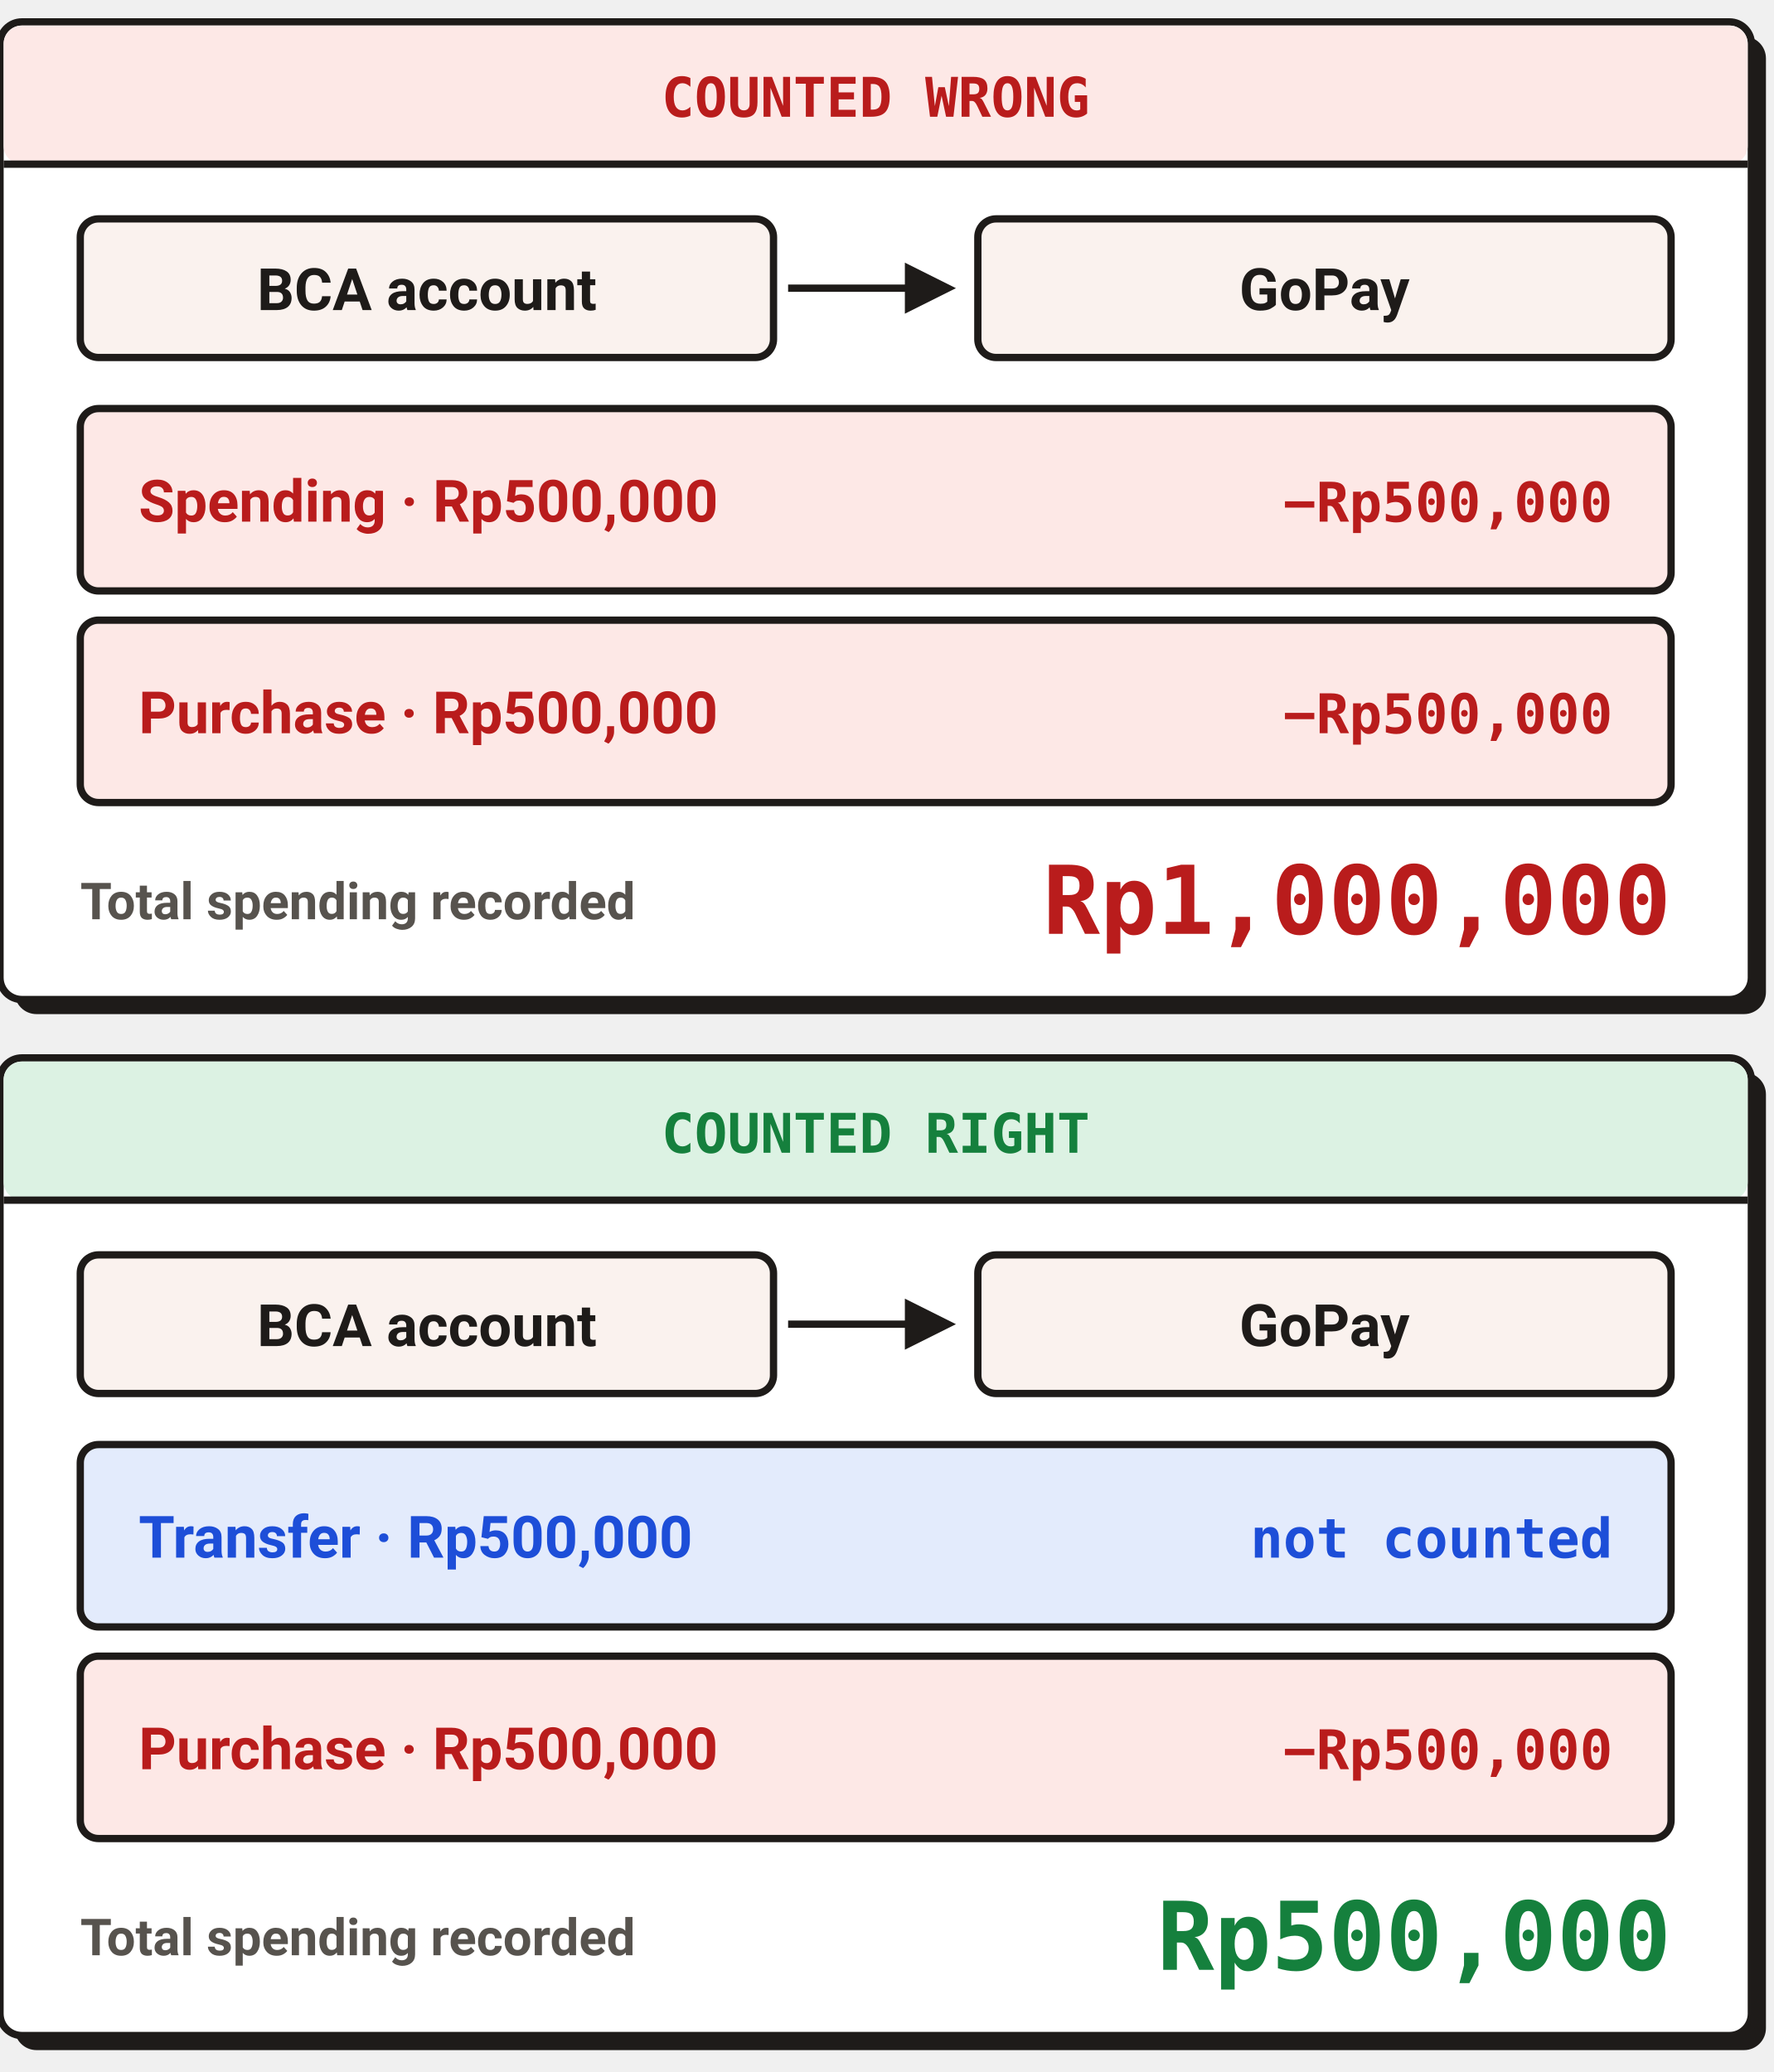
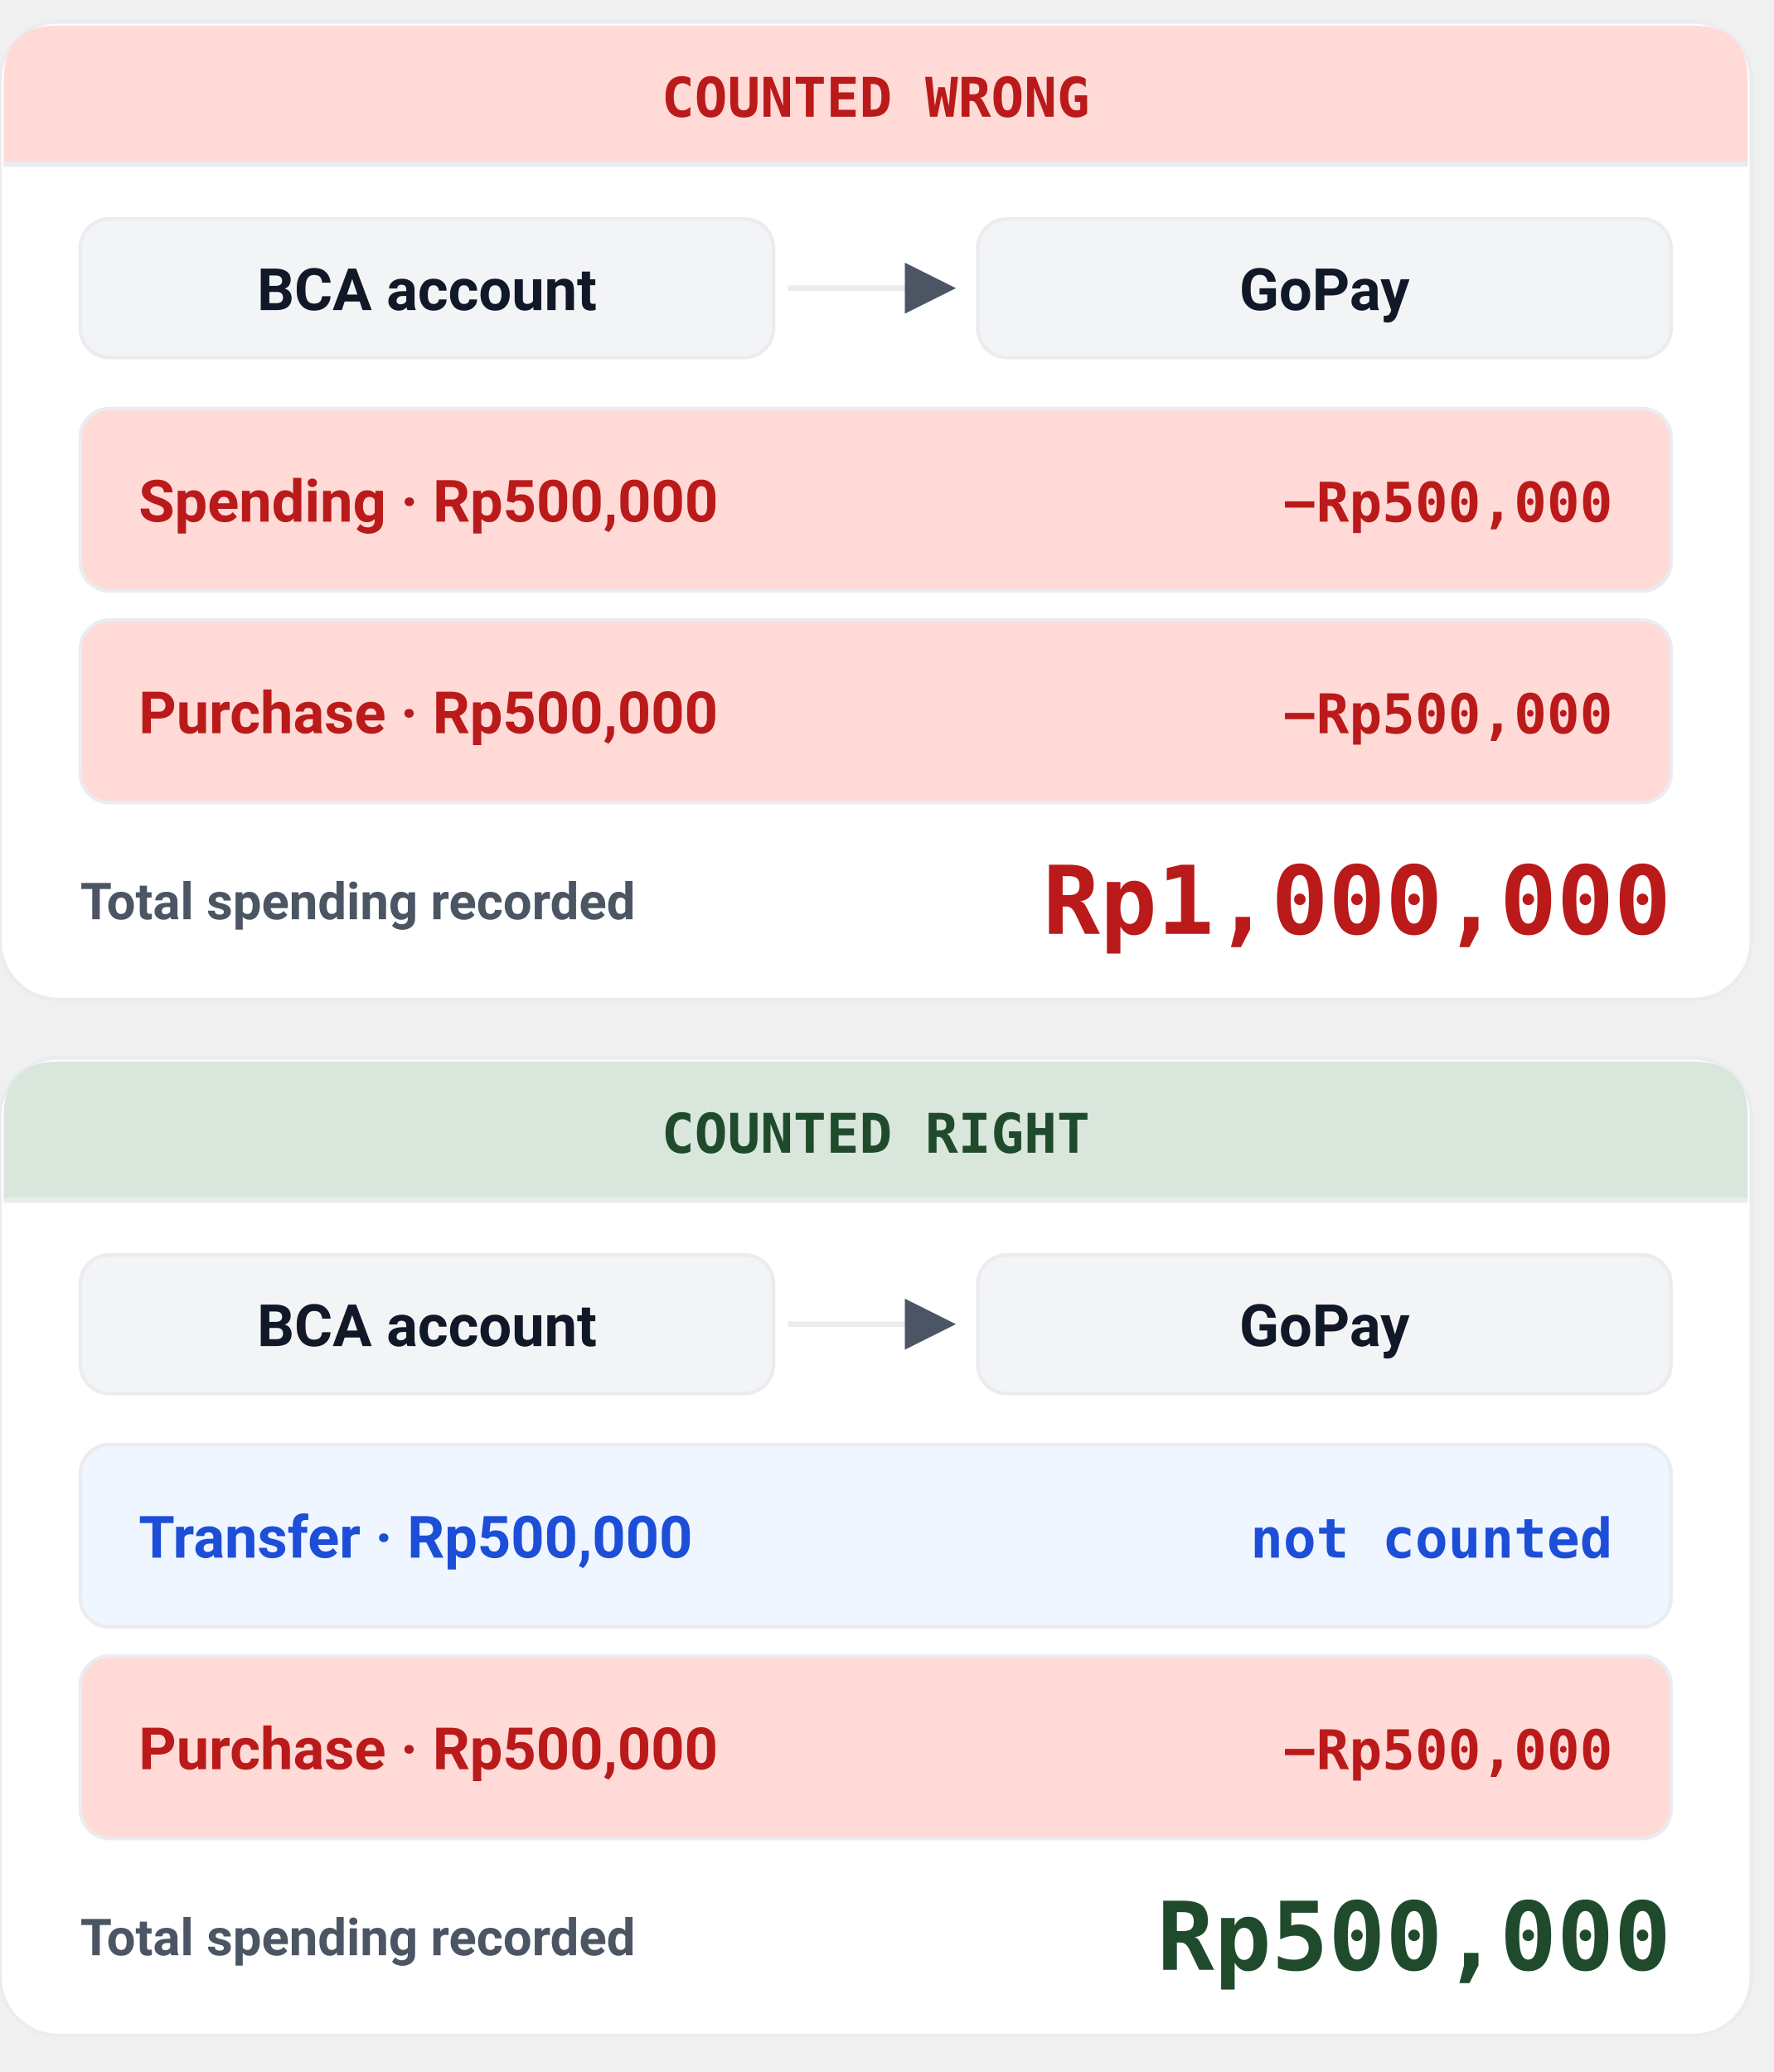
<svg xmlns="http://www.w3.org/2000/svg" width="486" height="568" viewBox="0 0 486 568" role="img" aria-labelledby="t d">
  <style>
- .bg{fill:#fff8f5}.card{fill:#ffffff}.edge{stroke:#1e1b19}.sh{fill:#1e1b19}
- .tx{fill:#1e1b19}.mu{fill:#57534e}.ac{fill:#c2410c}.inc{fill:#15803d}.exp{fill:#b91c1c}.tr{fill:#1d4ed8}
- .f-ac{fill:#c2410c}
- .t-ac{fill:#fdf0e8}.t-in{fill:#dcf2e3}.t-ex{fill:#fde8e6}.t-tr{fill:#e3ebfc}.t-mu{fill:#faf2ee}
- .ln{stroke:#1e1b19;stroke-width:2;fill:none}.ar{fill:#1e1b19}
- text{font-family:ui-sans-serif,system-ui,-apple-system,'Segoe UI',Roboto,sans-serif}
- .m{font-family:ui-monospace,'SFMono-Regular',Menlo,Consolas,monospace}
+ .card{fill:#ffffff}.edge{stroke:#eaecef}
+ .tx{fill:#111827}.mu{fill:#4b5563}.ac{fill:#1f4b2c}.inc{fill:#1f4b2c}.exp{fill:#ba1a1a}.tr{fill:#1d4ed8}
+ .f-ac{fill:#1f4b2c}
+ .t-ac{fill:#f4f6f4}.t-in{fill:#d8e6dc}.t-ex{fill:#ffdad6}.t-tr{fill:#eff6ff}.t-mu{fill:#f3f4f6}
+ .ln{stroke:#eaecef;stroke-width:1.5;fill:none}.ar{fill:#4b5563}
+ text{font-family:'Plus Jakarta Sans',ui-sans-serif,system-ui,-apple-system,'Segoe UI',Roboto,sans-serif}
+ .m{font-family:'Space Mono',ui-monospace,'SFMono-Regular',Menlo,Consolas,monospace}
@media (prefers-color-scheme:dark){
- .card{fill:#2d2823}.edge{stroke:#8a7d6e}.sh{fill:#14120f}
- .tx{fill:#f2ece7}.mu{fill:#a8a29e}.ac{fill:#f46b1c}.inc{fill:#22c55e}.exp{fill:#f87171}.tr{fill:#60a5fa}
- .f-ac{fill:#f46b1c}
- .t-ac{fill:#3d2618}.t-in{fill:#1f3a28}.t-ex{fill:#4a2323}.t-tr{fill:#1f2a44}.t-mu{fill:#1c1916}
- .ln{stroke:#8a7d6e}.ar{fill:#8a7d6e}}
+ .card{fill:#171b18}.edge{stroke:#2a302c}
+ .tx{fill:#eef1ee}.mu{fill:#b8c0ba}.ac{fill:#a2d2a9}.inc{fill:#8fd19e}.exp{fill:#ffb4ab}.tr{fill:#93b4f5}
+ .f-ac{fill:#a2d2a9}
+ .t-ac{fill:#222823}.t-in{fill:#1d3324}.t-ex{fill:#4a2323}.t-tr{fill:#172338}.t-mu{fill:#1a1e1b}
+ .ln{stroke:#2a302c}.ar{fill:#b8c0ba}}
</style>
-   <rect class="sh" x="4" y="10" width="480" height="268" rx="6" />
-   <rect class="card edge" x="0" y="6" width="480" height="268" rx="6" stroke-width="2" />
-   <rect class="t-ex" x="1" y="7" width="478" height="38" rx="5" />
+   <rect class="card edge" x="0" y="6" width="480" height="268" rx="16" stroke-width="1" />
+   <path class="t-ex" d="M1 45V22Q1 7 16 7H464Q479 7 479 22V45Z" />
  <line class="ln" x1="1" y1="45" x2="479" y2="45" />
  <text class="exp m" x="240" y="32" font-size="15" font-weight="700" text-anchor="middle">COUNTED WRONG</text>
-   <rect class="t-mu edge" x="22" y="60" width="190" height="38" rx="5" stroke-width="2" />
+   <rect class="t-mu edge" x="22" y="60" width="190" height="38" rx="8" stroke-width="1" />
  <text class="tx" x="117" y="85" font-size="16" font-weight="600" text-anchor="middle">BCA account</text>
-   <rect class="t-mu edge" x="268" y="60" width="190" height="38" rx="5" stroke-width="2" />
+   <rect class="t-mu edge" x="268" y="60" width="190" height="38" rx="8" stroke-width="1" />
  <text class="tx" x="363" y="85" font-size="16" font-weight="600" text-anchor="middle">GoPay</text>
  <line class="ln" x1="216" y1="79" x2="250" y2="79" />
  <polygon class="ar" points="248,72 262,79 248,86" />
-   <rect class="t-ex edge" x="22" y="112" width="436" height="50" rx="5" stroke-width="2" />
+   <rect class="t-ex edge" x="22" y="112" width="436" height="50" rx="8" stroke-width="1" />
  <text class="exp" x="38" y="143" font-size="16" font-weight="700" text-anchor="start">Spending · Rp500,000</text>
  <text class="exp m" x="442" y="143" font-size="15" font-weight="700" text-anchor="end">−Rp500,000</text>
-   <rect class="t-ex edge" x="22" y="170" width="436" height="50" rx="5" stroke-width="2" />
+   <rect class="t-ex edge" x="22" y="170" width="436" height="50" rx="8" stroke-width="1" />
  <text class="exp" x="38" y="201" font-size="16" font-weight="700" text-anchor="start">Purchase · Rp500,000</text>
  <text class="exp m" x="442" y="201" font-size="15" font-weight="700" text-anchor="end">−Rp500,000</text>
  <text class="mu" x="22" y="252" font-size="14" font-weight="600" text-anchor="start">Total spending recorded</text>
  <text class="exp m" x="458" y="256" font-size="26" font-weight="700" text-anchor="end">Rp1,000,000</text>
-   <rect class="sh" x="4" y="294" width="480" height="268" rx="6" />
-   <rect class="card edge" x="0" y="290" width="480" height="268" rx="6" stroke-width="2" />
-   <rect class="t-in" x="1" y="291" width="478" height="38" rx="5" />
+   <rect class="card edge" x="0" y="290" width="480" height="268" rx="16" stroke-width="1" />
+   <path class="t-in" d="M1 329V306Q1 291 16 291H464Q479 291 479 306V329Z" />
  <line class="ln" x1="1" y1="329" x2="479" y2="329" />
  <text class="inc m" x="240" y="316" font-size="15" font-weight="700" text-anchor="middle">COUNTED RIGHT</text>
-   <rect class="t-mu edge" x="22" y="344" width="190" height="38" rx="5" stroke-width="2" />
+   <rect class="t-mu edge" x="22" y="344" width="190" height="38" rx="8" stroke-width="1" />
  <text class="tx" x="117" y="369" font-size="16" font-weight="600" text-anchor="middle">BCA account</text>
-   <rect class="t-mu edge" x="268" y="344" width="190" height="38" rx="5" stroke-width="2" />
+   <rect class="t-mu edge" x="268" y="344" width="190" height="38" rx="8" stroke-width="1" />
  <text class="tx" x="363" y="369" font-size="16" font-weight="600" text-anchor="middle">GoPay</text>
  <line class="ln" x1="216" y1="363" x2="250" y2="363" />
  <polygon class="ar" points="248,356 262,363 248,370" />
-   <rect class="t-tr edge" x="22" y="396" width="436" height="50" rx="5" stroke-width="2" />
+   <rect class="t-tr edge" x="22" y="396" width="436" height="50" rx="8" stroke-width="1" />
  <text class="tr" x="38" y="427" font-size="16" font-weight="700" text-anchor="start">Transfer · Rp500,000</text>
  <text class="tr m" x="442" y="427" font-size="15" font-weight="700" text-anchor="end">not counted</text>
-   <rect class="t-ex edge" x="22" y="454" width="436" height="50" rx="5" stroke-width="2" />
+   <rect class="t-ex edge" x="22" y="454" width="436" height="50" rx="8" stroke-width="1" />
  <text class="exp" x="38" y="485" font-size="16" font-weight="700" text-anchor="start">Purchase · Rp500,000</text>
  <text class="exp m" x="442" y="485" font-size="15" font-weight="700" text-anchor="end">−Rp500,000</text>
  <text class="mu" x="22" y="536" font-size="14" font-weight="600" text-anchor="start">Total spending recorded</text>
  <text class="inc m" x="458" y="540" font-size="26" font-weight="700" text-anchor="end">Rp500,000</text>
</svg>
